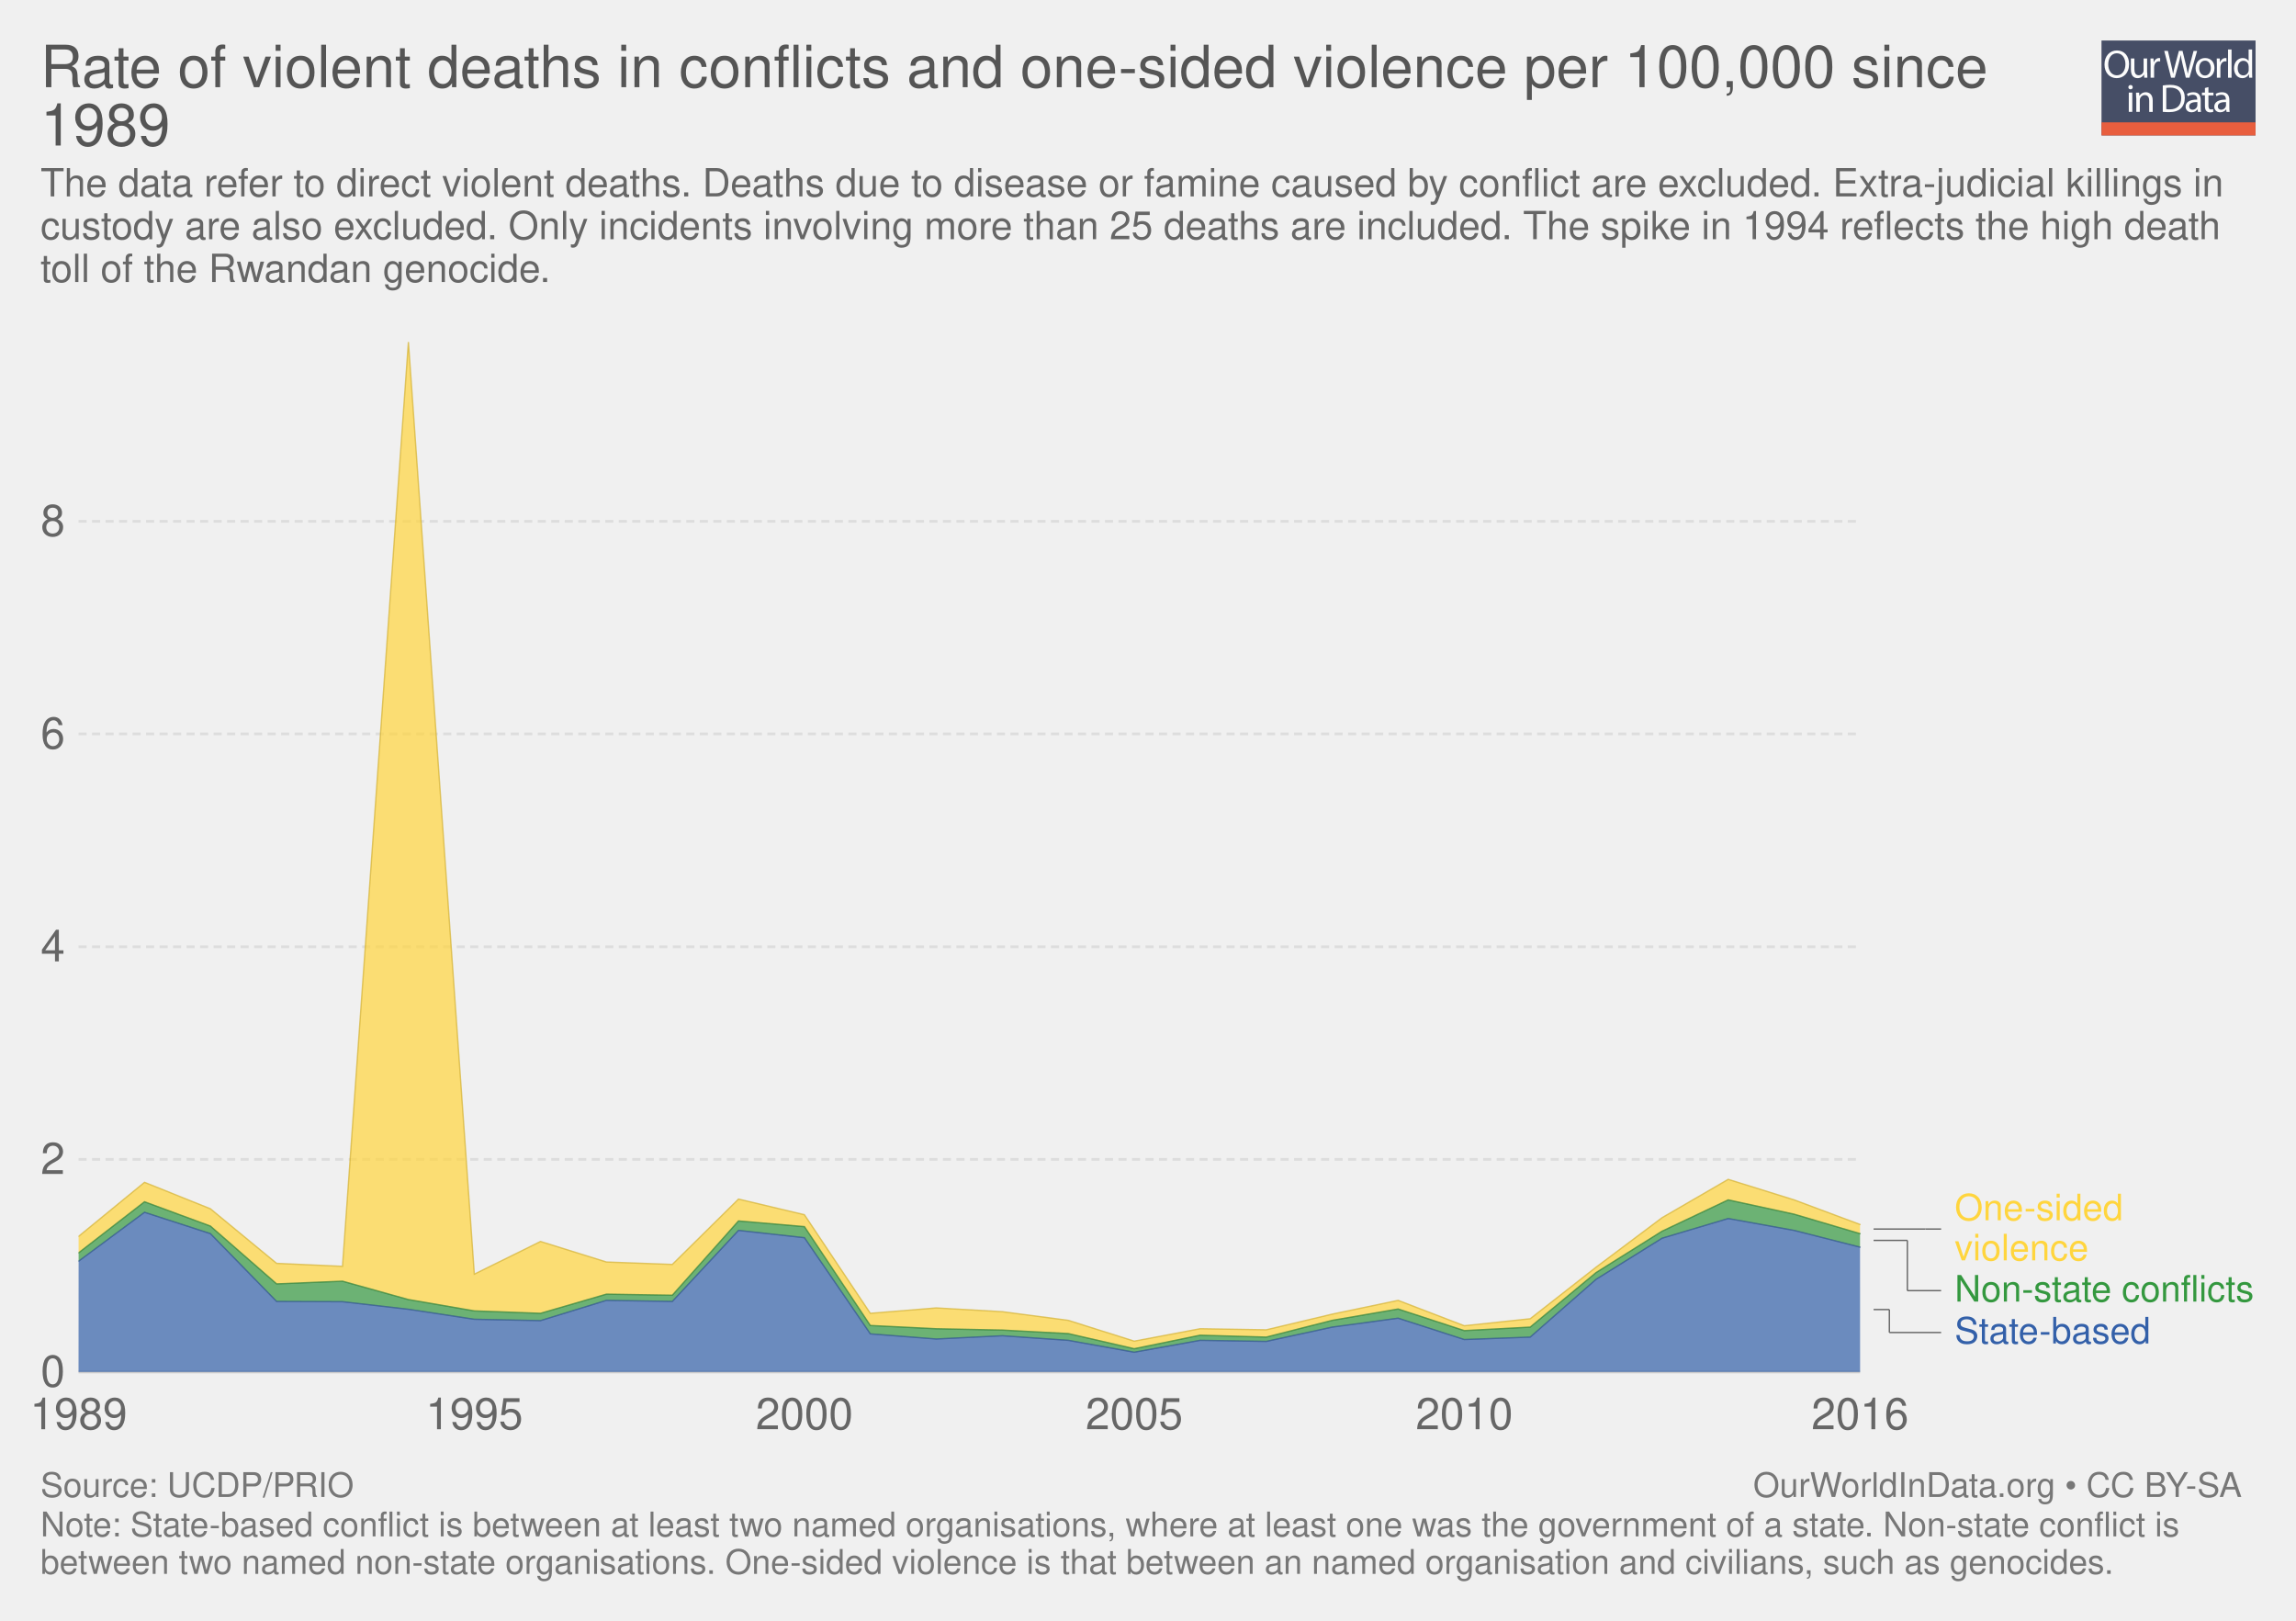
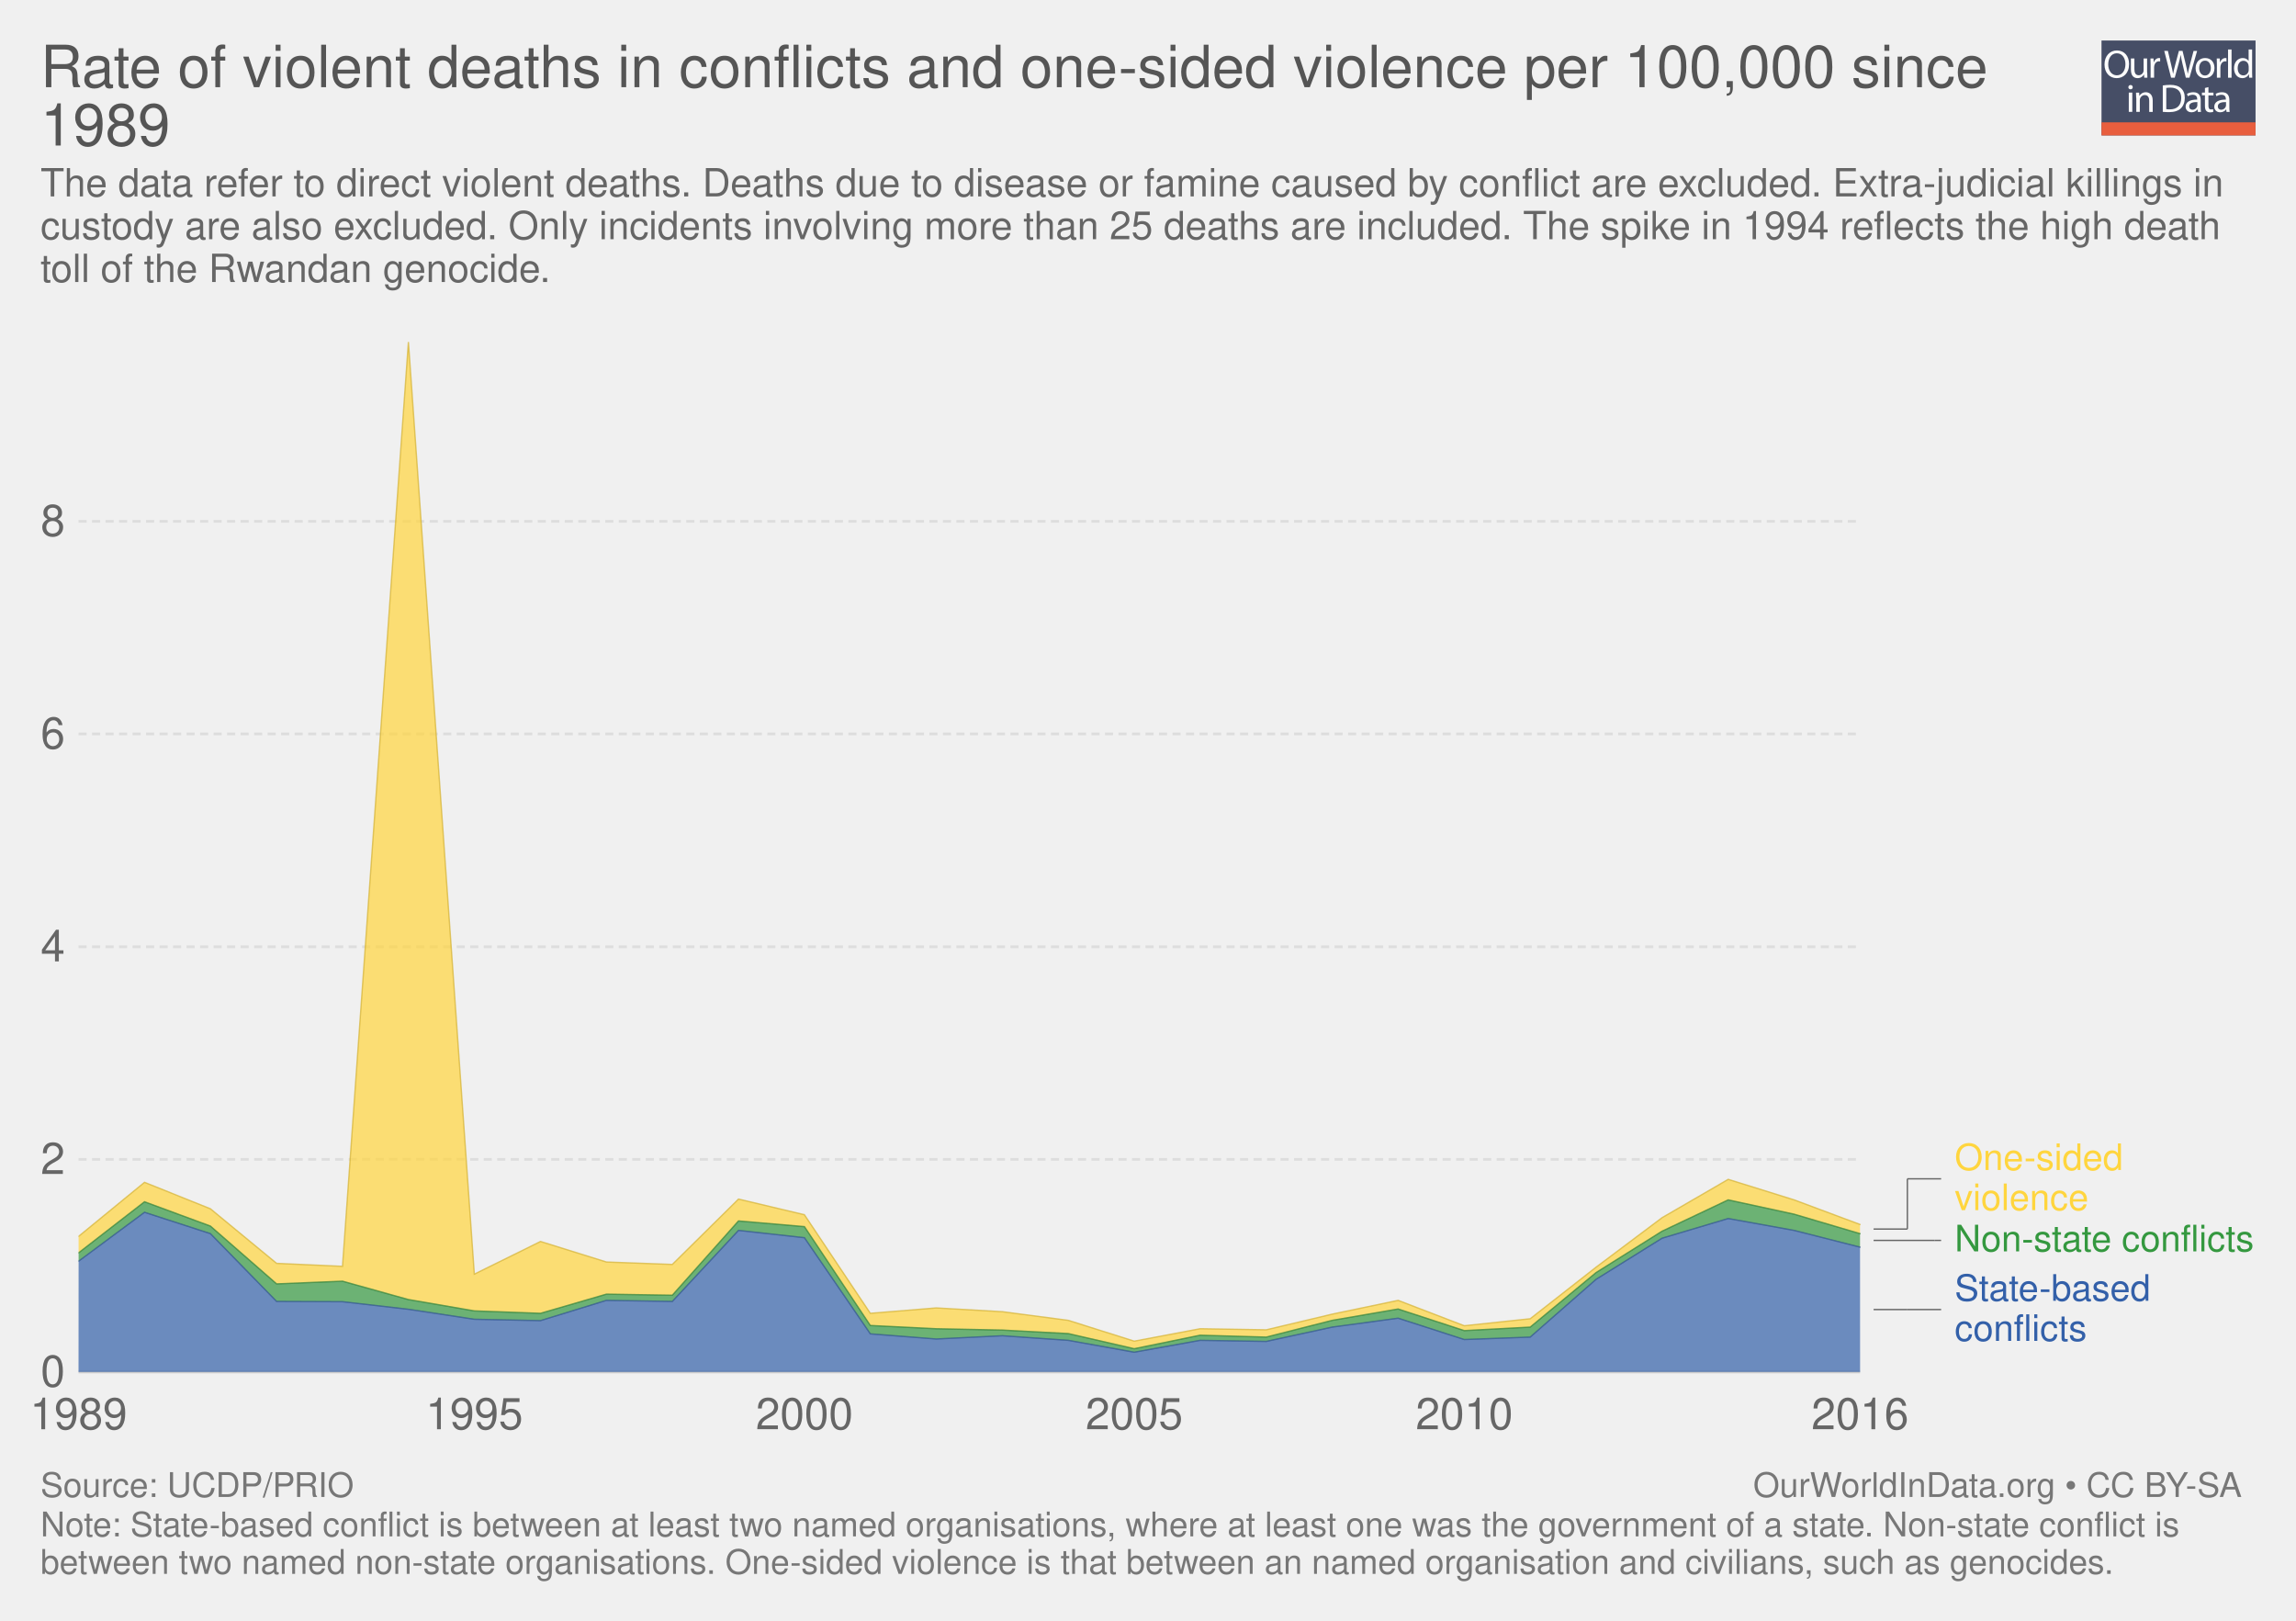
<svg xmlns="http://www.w3.org/2000/svg" xmlns:xlink="http://www.w3.org/1999/xlink" version="1.1" style="font-family: 'Helvetica Neue', Helvetica, Arial, sans-serif; font-size: 18px; background-color: white; text-rendering: optimizeLegibility; -webkit-font-smoothing: antialiased;" width="850" height="600">
  <g class="ChartTab">
    <g class="HeaderView">
      <g opacity="0.8" transform="translate(778, 15) scale(0.27)">
        <a xlink:href="https://ourworldindata.org" target="_blank">
          <g>
            <rect x="0" y="0" fill="#1B2543" width="211.2" height="130.1" />
            <rect x="0" y="112.2" fill="#E63912" width="211.2" height="17.9" />
            <g>
              <rect x="1.2" y="12.3" fill="none" width="210.2" height="99.2" />
              <path fill="#FFFFFF" d="M37.8,32.2c0,12.7-7.7,19.4-17.1,19.4c-9.7,0-16.6-7.5-16.6-18.7c0-11.7,7.3-19.3,17.1-19.3 C31.3,13.7,37.8,21.3,37.8,32.2z M9.2,32.8c0,7.9,4.3,14.9,11.8,14.9c7.5,0,11.8-6.9,11.8-15.3c0-7.3-3.8-14.9-11.8-14.9 C13.1,17.5,9.2,24.8,9.2,32.8z" />
              <path fill="#FFFFFF" d="M62.7,43.8c0,2.7,0.1,5.1,0.2,7.2h-4.3l-0.3-4.3h-0.1c-1.3,2.1-4,4.9-8.8,4.9c-4.2,0-9.1-2.3-9.1-11.6 V24.6h4.8v14.6c0,5,1.5,8.4,5.9,8.4c3.2,0,5.5-2.2,6.3-4.4c0.3-0.7,0.4-1.6,0.4-2.5V24.6h4.8V43.8z" />
              <path fill="#FFFFFF" d="M67.3,32.8c0-3.1-0.1-5.8-0.2-8.2h4.2l0.2,5.2h0.2c1.2-3.5,4.1-5.8,7.3-5.8c0.5,0,0.9,0.1,1.4,0.2v4.5 c-0.5-0.1-1-0.2-1.6-0.2c-3.4,0-5.8,2.6-6.5,6.2c-0.1,0.7-0.2,1.4-0.2,2.2V51h-4.8V32.8z" />
              <path fill="#FFFFFF" d="M95.4,51l-9.4-36.8h5l4.4,18.6c1.1,4.6,2.1,9.2,2.7,12.7h0.1c0.6-3.7,1.8-8,3-12.8l4.9-18.5h5l4.5,18.7 c1,4.4,2,8.7,2.6,12.6h0.1c0.8-4,1.8-8.1,3-12.7l4.9-18.5h4.9L120.6,51h-5L111,31.9c-1.1-4.7-1.9-8.3-2.4-12h-0.1 c-0.7,3.7-1.5,7.3-2.8,12L100.4,51H95.4z" />
              <path fill="#FFFFFF" d="M154.9,37.6c0,9.8-6.8,14-13.2,14c-7.2,0-12.7-5.2-12.7-13.6c0-8.8,5.8-14,13.1-14 C149.8,24,154.9,29.5,154.9,37.6z M133.9,37.9c0,5.8,3.3,10.1,8,10.1c4.6,0,8-4.3,8-10.3c0-4.5-2.2-10.1-7.9-10.1 C136.3,27.6,133.9,32.8,133.9,37.9z" />
              <path fill="#FFFFFF" d="M158.2,32.8c0-3.1-0.1-5.8-0.2-8.2h4.2l0.2,5.2h0.2c1.2-3.5,4.1-5.8,7.3-5.8c0.5,0,0.9,0.1,1.4,0.2v4.5 c-0.5-0.1-1-0.2-1.6-0.2c-3.4,0-5.8,2.6-6.5,6.2c-0.1,0.7-0.2,1.4-0.2,2.2V51h-4.8V32.8z" />
              <path fill="#FFFFFF" d="M173.5,12.3h4.8V51h-4.8V12.3z" />
              <path fill="#FFFFFF" d="M206.5,12.3v31.9c0,2.3,0.1,5,0.2,6.8h-4.3l-0.2-4.6H202c-1.5,2.9-4.7,5.2-9,5.2 c-6.4,0-11.3-5.4-11.3-13.4c-0.1-8.8,5.4-14.2,11.9-14.2c4,0,6.8,1.9,8,4h0.1V12.3H206.5z M201.7,35.4c0-0.6-0.1-1.4-0.2-2 c-0.7-3.1-3.3-5.6-6.9-5.6c-5,0-7.9,4.4-7.9,10.2c0,5.3,2.6,9.8,7.8,9.8c3.2,0,6.2-2.1,7.1-5.7c0.2-0.7,0.2-1.3,0.2-2.1V35.4z" />
              <path fill="#FFFFFF" d="M42.8,64c0.1,1.6-1.1,2.9-3.1,2.9c-1.7,0-2.9-1.3-2.9-2.9c0-1.7,1.3-3,3-3C41.7,61,42.8,62.3,42.8,64z M37.4,97.8V71.4h4.8v26.4H37.4z" />
              <path fill="#FFFFFF" d="M47.5,78.6c0-2.7-0.1-5-0.2-7.1h4.3l0.3,4.4h0.1c1.3-2.5,4.4-5,8.8-5c3.7,0,9.4,2.2,9.4,11.2v15.8h-4.8 V82.6c0-4.3-1.6-7.8-6.1-7.8c-3.2,0-5.6,2.2-6.5,4.9c-0.2,0.6-0.3,1.4-0.3,2.2v15.9h-4.8V78.6z" />
              <path fill="#FFFFFF" d="M84,61.6c2.9-0.4,6.3-0.8,10.1-0.8c6.8,0,11.7,1.6,14.9,4.6c3.3,3,5.2,7.3,5.2,13.2c0,6-1.9,10.9-5.3,14.3 c-3.4,3.4-9.1,5.3-16.3,5.3c-3.4,0-6.2-0.2-8.6-0.4V61.6z M88.8,94.1c1.2,0.2,3,0.3,4.8,0.3c10.2,0,15.7-5.7,15.7-15.6 c0.1-8.7-4.9-14.2-14.9-14.2c-2.5,0-4.3,0.2-5.6,0.5V94.1z" />
              <path fill="#FFFFFF" d="M132.1,97.8l-0.4-3.3h-0.2c-1.5,2.1-4.3,3.9-8.1,3.9c-5.4,0-8.1-3.8-8.1-7.6c0-6.4,5.7-9.9,15.9-9.8v-0.5 c0-2.2-0.6-6.1-6-6.1c-2.5,0-5,0.8-6.9,2l-1.1-3.2c2.2-1.4,5.4-2.3,8.7-2.3c8.1,0,10.1,5.5,10.1,10.8v9.9c0,2.3,0.1,4.5,0.4,6.3 H132.1z M131.4,84.4c-5.3-0.1-11.2,0.8-11.2,5.9c0,3.1,2.1,4.6,4.5,4.6c3.4,0,5.6-2.2,6.4-4.4c0.2-0.5,0.3-1,0.3-1.5V84.4z" />
              <path fill="#FFFFFF" d="M146.6,63.9v7.6h6.9v3.7h-6.9v14.2c0,3.3,0.9,5.1,3.6,5.1c1.3,0,2.2-0.2,2.8-0.3l0.2,3.6 c-0.9,0.4-2.4,0.7-4.3,0.7c-2.2,0-4-0.7-5.2-2c-1.4-1.4-1.9-3.8-1.9-6.9V75.1h-4.1v-3.7h4.1v-6.3L146.6,63.9z" />
              <path fill="#FFFFFF" d="M171.4,97.8l-0.4-3.3h-0.2c-1.5,2.1-4.3,3.9-8.1,3.9c-5.4,0-8.1-3.8-8.1-7.6c0-6.4,5.7-9.9,15.9-9.8v-0.5 c0-2.2-0.6-6.1-6-6.1c-2.5,0-5,0.8-6.9,2l-1.1-3.2c2.2-1.4,5.4-2.3,8.7-2.3c8.1,0,10.1,5.5,10.1,10.8v9.9c0,2.3,0.1,4.5,0.4,6.3 H171.4z M170.7,84.4c-5.3-0.1-11.2,0.8-11.2,5.9c0,3.1,2.1,4.6,4.5,4.6c3.4,0,5.6-2.2,6.4-4.4c0.2-0.5,0.3-1,0.3-1.5V84.4z" />
            </g>
          </g>
        </a>
      </g>
      <a href="https://ourworldindata.org/grapher/rate-of-violent-deaths-in-conflicts-and-one-sided-violence-per-100000-since-1989" target="_blank">
        <text font-size="21.60" x="15.0" y="32.3" fill="#555">
          <tspan x="15" y="32.28">Rate of violent deaths in conflicts and one-sided violence per 100,000 since</tspan>
          <tspan x="15" y="53.88">1989</tspan>
        </text>
      </a>
      <text font-size="14.40" x="15.0" y="72.7" fill="#666">
        <tspan x="15" y="72.72">The data refer to direct violent deaths. Deaths due to disease or famine caused by conflict are excluded. Extra-judicial killings in</tspan>
        <tspan x="15" y="88.56">custody are also excluded. Only incidents involving more than 25 deaths are included. The spike in 1994 reflects the high death</tspan>
        <tspan x="15" y="104.4">toll of the Rwandan genocide.</tspan>
      </text>
    </g>
    <g class="StackedArea">
      <defs>
        <clipPath id="boundsClip-1">
          <rect x="29.072" y="0" width="820" height="805" />
        </clipPath>
      </defs>
      <g class="AxisBoxView">
        <g class="HorizontalAxis">
          <text x="29.1" y="529.1" fill="#666" text-anchor="middle" font-size="16.2">1989</text>
          <text x="175.6" y="529.1" fill="#666" text-anchor="middle" font-size="16.2">1995</text>
          <text x="297.8" y="529.1" fill="#666" text-anchor="middle" font-size="16.2">2000</text>
          <text x="419.9" y="529.1" fill="#666" text-anchor="middle" font-size="16.2">2005</text>
          <text x="542.1" y="529.1" fill="#666" text-anchor="middle" font-size="16.2">2010</text>
          <text x="688.6" y="529.1" fill="#666" text-anchor="middle" font-size="16.2">2016</text>
        </g>
        <g class="VerticalAxis">
          <text x="24.07" y="507.9" fill="#666" dominant-baseline="middle" text-anchor="end" font-size="16.2">0</text>
          <text x="24.07" y="429.2" fill="#666" dominant-baseline="middle" text-anchor="end" font-size="16.2">2</text>
          <text x="24.07" y="350.5" fill="#666" dominant-baseline="middle" text-anchor="end" font-size="16.2">4</text>
          <text x="24.07" y="271.7" fill="#666" dominant-baseline="middle" text-anchor="end" font-size="16.2">6</text>
          <text x="24.07" y="193" fill="#666" dominant-baseline="middle" text-anchor="end" font-size="16.2">8</text>
        </g>
        <g class="AxisGridLines">
          <line x1="29.07" y1="507.9" x2="688.63" y2="507.9" stroke="#ccc" />
          <line x1="29.07" y1="429.2" x2="688.63" y2="429.2" stroke="#ddd" stroke-dasharray="3,2" />
          <line x1="29.07" y1="350.5" x2="688.63" y2="350.5" stroke="#ddd" stroke-dasharray="3,2" />
          <line x1="29.07" y1="271.7" x2="688.63" y2="271.7" stroke="#ddd" stroke-dasharray="3,2" />
          <line x1="29.07" y1="193" x2="688.63" y2="193" stroke="#ddd" stroke-dasharray="3,2" />
        </g>
      </g>
      <g clip-path="url(#boundsClip-1)">
        <g class="HeightedLegend clickable">
          <g class="legendMark">
            <g class="indicator">
-               <line x1="693.625" y1="455" x2="712.792" y2="455" stroke="#666" stroke-width="0.5" />
-               <line x1="712.792" y1="455" x2="712.792" y2="455" stroke="#666" stroke-width="0.5" />
-               <line x1="712.792" y1="455" x2="718.625" y2="455" stroke="#666" stroke-width="0.5" />
+               <line x1="693.625" y1="484.8" x2="706.125" y2="484.8" stroke="#666" stroke-width="0.5" />
+               <line x1="706.125" y1="484.8" x2="706.125" y2="484.8" stroke="#666" stroke-width="0.5" />
+               <line x1="706.125" y1="484.8" x2="718.625" y2="484.8" stroke="#666" stroke-width="0.5" />
            </g>
-             <rect x="688.625" y="440.95" width="97.505" height="28.1" fill="#fff" opacity="0" />
-             <text font-size="13.50" x="723.6" y="451.8" fill="#ffd53e">
-               <tspan x="723.625" y="451.75">One-sided</tspan>
-               <tspan x="723.625" y="466.6">violence</tspan>
+             <rect x="688.625" y="470.75" width="108.17" height="28.1" fill="#fff" opacity="0" />
+             <text font-size="13.50" x="723.6" y="481.6" fill="#3360a9">
+               <tspan x="723.625" y="481.55">State-based</tspan>
+               <tspan x="723.625" y="496.4">conflicts</tspan>
            </text>
          </g>
          <g class="legendMark">
            <g class="indicator">
-               <line x1="693.625" y1="459.2" x2="706.125" y2="459.2" stroke="#666" stroke-width="0.5" />
-               <line x1="706.125" y1="459.2" x2="706.125" y2="477.8" stroke="#666" stroke-width="0.5" />
-               <line x1="706.125" y1="477.8" x2="718.625" y2="477.8" stroke="#666" stroke-width="0.5" />
+               <line x1="693.625" y1="459.2" x2="716.125" y2="459.2" stroke="#666" stroke-width="0.5" />
+               <line x1="716.125" y1="459.2" x2="716.125" y2="459.2" stroke="#666" stroke-width="0.5" />
+               <line x1="716.125" y1="459.2" x2="718.625" y2="459.2" stroke="#666" stroke-width="0.5" />
            </g>
-             <rect x="688.625" y="471.05" width="146.375" height="13.5" fill="#fff" opacity="0" />
-             <text font-size="13.50" x="723.6" y="481.9" fill="#34983f">
-               <tspan x="723.625" y="481.85">Non-state conflicts</tspan>
+             <rect x="688.625" y="452.45" width="146.375" height="13.5" fill="#fff" opacity="0" />
+             <text font-size="13.50" x="723.6" y="463.3" fill="#34983f">
+               <tspan x="723.625" y="463.25">Non-state conflicts</tspan>
            </text>
          </g>
          <g class="legendMark">
            <g class="indicator">
-               <line x1="693.625" y1="484.8" x2="699.458" y2="484.8" stroke="#666" stroke-width="0.5" />
-               <line x1="699.458" y1="484.8" x2="699.458" y2="493.3" stroke="#666" stroke-width="0.5" />
-               <line x1="699.458" y1="493.3" x2="718.625" y2="493.3" stroke="#666" stroke-width="0.5" />
+               <line x1="693.625" y1="455" x2="706.125" y2="455" stroke="#666" stroke-width="0.5" />
+               <line x1="706.125" y1="455" x2="706.125" y2="436.4" stroke="#666" stroke-width="0.5" />
+               <line x1="706.125" y1="436.4" x2="718.625" y2="436.4" stroke="#666" stroke-width="0.5" />
            </g>
-             <rect x="688.625" y="486.55" width="108.17" height="13.5" fill="#fff" opacity="0" />
-             <text font-size="13.50" x="723.6" y="497.4" fill="#3360a9">
-               <tspan x="723.625" y="497.35">State-based</tspan>
+             <rect x="688.625" y="422.35" width="97.505" height="28.1" fill="#fff" opacity="0" />
+             <text font-size="13.50" x="723.6" y="433.1" fill="#ffd53e">
+               <tspan x="723.625" y="433.15">One-sided</tspan>
+               <tspan x="723.625" y="448">violence</tspan>
            </text>
          </g>
        </g>
        <g class="Areas">
          <rect x="29.072" y="126.6" width="659.553" height="381.3" opacity="0" fill="rgba(255,255,255,0)" />
-           <path stroke-linecap="round" d="M29.1 466.9L53.5 448.8L77.9 456.7L102.4 481.8L126.8 481.9L151.2 484.7L175.6 488.4L200.1 488.9L224.5 481.4L248.9 481.8L273.4 455.5L297.8 458.2L322.2 493.8L346.6 495.7L371.1 494.5L395.5 496.2L419.9 500.6L444.3 496.2L468.8 496.6L493.2 491.3L517.6 488L542.1 495.9L566.5 495L590.9 473.6L615.3 458.4L639.8 451.1L664.2 455.5L688.6 461.7L688.625 507.9L29.072 507.9" fill="#3360a9" fill-opacity="0.7" class="State__002dbased_0-area" />
+           <path stroke-linecap="round" d="M29.1 466.9L53.5 448.8L77.9 456.7L102.4 481.8L126.8 481.9L151.2 484.7L175.6 488.4L200.1 488.9L224.5 481.4L248.9 481.8L273.4 455.5L297.8 458.2L322.2 493.8L346.6 495.7L371.1 494.5L395.5 496.2L419.9 500.6L444.3 496.2L468.8 496.6L493.2 491.3L517.6 488L542.1 495.9L566.5 495L590.9 473.6L615.3 458.4L639.8 451.1L664.2 455.5L688.6 461.7L688.625 507.9L29.072 507.9" fill="#3360a9" fill-opacity="0.7" class="State__002dbased-conflicts_0-area" />
          <path stroke-linecap="round" d="M29.1 463.8L53.5 444.9L77.9 453.9L102.4 475.3L126.8 474.3L151.2 481.1L175.6 485.3L200.1 486.2L224.5 479.1L248.9 479.5L273.4 452L297.8 454.1L322.2 490.7L346.6 491.9L371.1 492.4L395.5 493.7L419.9 499.3L444.3 494.3L468.8 495L493.2 488.8L517.6 484.6L542.1 492.6L566.5 491.3L590.9 471.1L615.3 455.8L639.8 444.2L664.2 449.5L688.6 456.7L688.6 461.7L664.2 455.5L639.8 451.1L615.3 458.4L590.9 473.6L566.5 495L542.1 495.9L517.6 488L493.2 491.3L468.8 496.6L444.3 496.2L419.9 500.6L395.5 496.2L371.1 494.5L346.6 495.7L322.2 493.8L297.8 458.2L273.4 455.5L248.9 481.8L224.5 481.4L200.1 488.9L175.6 488.4L151.2 484.7L126.8 481.9L102.4 481.8L77.9 456.7L53.5 448.8L29.1 466.9" fill="#34983f" fill-opacity="0.7" class="Non__002dstate-conflicts_0-area" />
          <path stroke-linecap="round" d="M29.1 457.7L53.5 437.7L77.9 447.5L102.4 467.7L126.8 468.8L151.2 126.6L175.6 471.7L200.1 459.6L224.5 467.2L248.9 468.1L273.4 443.9L297.8 449.7L322.2 486.2L346.6 484.2L371.1 485.6L395.5 488.8L419.9 496.5L444.3 491.9L468.8 492.3L493.2 486.5L517.6 481.4L542.1 490.8L566.5 488.2L590.9 469.1L615.3 450.8L639.8 436.6L664.2 444.2L688.6 453.3L688.6 456.7L664.2 449.5L639.8 444.2L615.3 455.8L590.9 471.1L566.5 491.3L542.1 492.6L517.6 484.6L493.2 488.8L468.8 495L444.3 494.3L419.9 499.3L395.5 493.7L371.1 492.4L346.6 491.9L322.2 490.7L297.8 454.1L273.4 452L248.9 479.5L224.5 479.1L200.1 486.2L175.6 485.3L151.2 481.1L126.8 474.3L102.4 475.3L77.9 453.9L53.5 444.9L29.1 463.8" fill="#ffd53e" fill-opacity="0.7" class="One__002dsided-violence_0-area" />
-           <path stroke-linecap="round" d="M29.1 466.9L53.5 448.8L77.9 456.7L102.4 481.8L126.8 481.9L151.2 484.7L175.6 488.4L200.1 488.9L224.5 481.4L248.9 481.8L273.4 455.5L297.8 458.2L322.2 493.8L346.6 495.7L371.1 494.5L395.5 496.2L419.9 500.6L444.3 496.2L468.8 496.6L493.2 491.3L517.6 488L542.1 495.9L566.5 495L590.9 473.6L615.3 458.4L639.8 451.1L664.2 455.5L688.6 461.7" stroke="rgb(43, 80, 141)" stroke-opacity="0.7" stroke-width="0.5" fill="none" class="State__002dbased_0-border" />
+           <path stroke-linecap="round" d="M29.1 466.9L53.5 448.8L77.9 456.7L102.4 481.8L126.8 481.9L151.2 484.7L175.6 488.4L200.1 488.9L224.5 481.4L248.9 481.8L273.4 455.5L297.8 458.2L322.2 493.8L346.6 495.7L371.1 494.5L395.5 496.2L419.9 500.6L444.3 496.2L468.8 496.6L493.2 491.3L517.6 488L542.1 495.9L566.5 495L590.9 473.6L615.3 458.4L639.8 451.1L664.2 455.5L688.6 461.7" stroke="rgb(43, 80, 141)" stroke-opacity="0.7" stroke-width="0.5" fill="none" class="State__002dbased-conflicts_0-border" />
          <path stroke-linecap="round" d="M29.1 463.8L53.5 444.9L77.9 453.9L102.4 475.3L126.8 474.3L151.2 481.1L175.6 485.3L200.1 486.2L224.5 479.1L248.9 479.5L273.4 452L297.8 454.1L322.2 490.7L346.6 491.9L371.1 492.4L395.5 493.7L419.9 499.3L444.3 494.3L468.8 495L493.2 488.8L517.6 484.6L542.1 492.6L566.5 491.3L590.9 471.1L615.3 455.8L639.8 444.2L664.2 449.5L688.6 456.7" stroke="rgb(44, 127, 53)" stroke-opacity="0.7" stroke-width="0.5" fill="none" class="Non__002dstate-conflicts_0-border" />
          <path stroke-linecap="round" d="M29.1 457.7L53.5 437.7L77.9 447.5L102.4 467.7L126.8 468.8L151.2 126.6L175.6 471.7L200.1 459.6L224.5 467.2L248.9 468.1L273.4 443.9L297.8 449.7L322.2 486.2L346.6 484.2L371.1 485.6L395.5 488.8L419.9 496.5L444.3 491.9L468.8 492.3L493.2 486.5L517.6 481.4L542.1 490.8L566.5 488.2L590.9 469.1L615.3 450.8L639.8 436.6L664.2 444.2L688.6 453.3" stroke="rgb(213, 178, 52)" stroke-opacity="0.7" stroke-width="0.5" fill="none" class="One__002dsided-violence_0-border" />
        </g>
      </g>
    </g>
    <g style="fill: #777;" class="SourcesFooter">
      <g style="fill: #777;" class="clickable">
        <text font-size="12.60" x="15.0" y="554.2">
          <tspan x="15" y="554.18">Source: UCDP/PRIO</tspan>
        </text>
      </g>
      <text font-size="12.60" x="15.0" y="568.8">
        <tspan x="15" y="568.78">Note: State-based conflict is between at least two named organisations, where at least one was the government of a state. Non-state conflict is</tspan>
        <tspan x="15" y="582.64">between two named non-state organisations. One-sided violence is that between an named organisation and civilians, such as genocides. </tspan>
      </text>
      <text font-size="12.60" x="649.0" y="554.2">
        <tspan x="649.024" y="554.18">
          <a target="_blank" style="fill: #777;" href="https://ourworldindata.org">OurWorldInData.org</a> • <a style="fill: #777;" href="http://creativecommons.org/licenses/by-sa/4.0/deed.en_US" target="_blank">CC BY-SA</a>
        </tspan>
      </text>
    </g>
  </g>
</svg>
